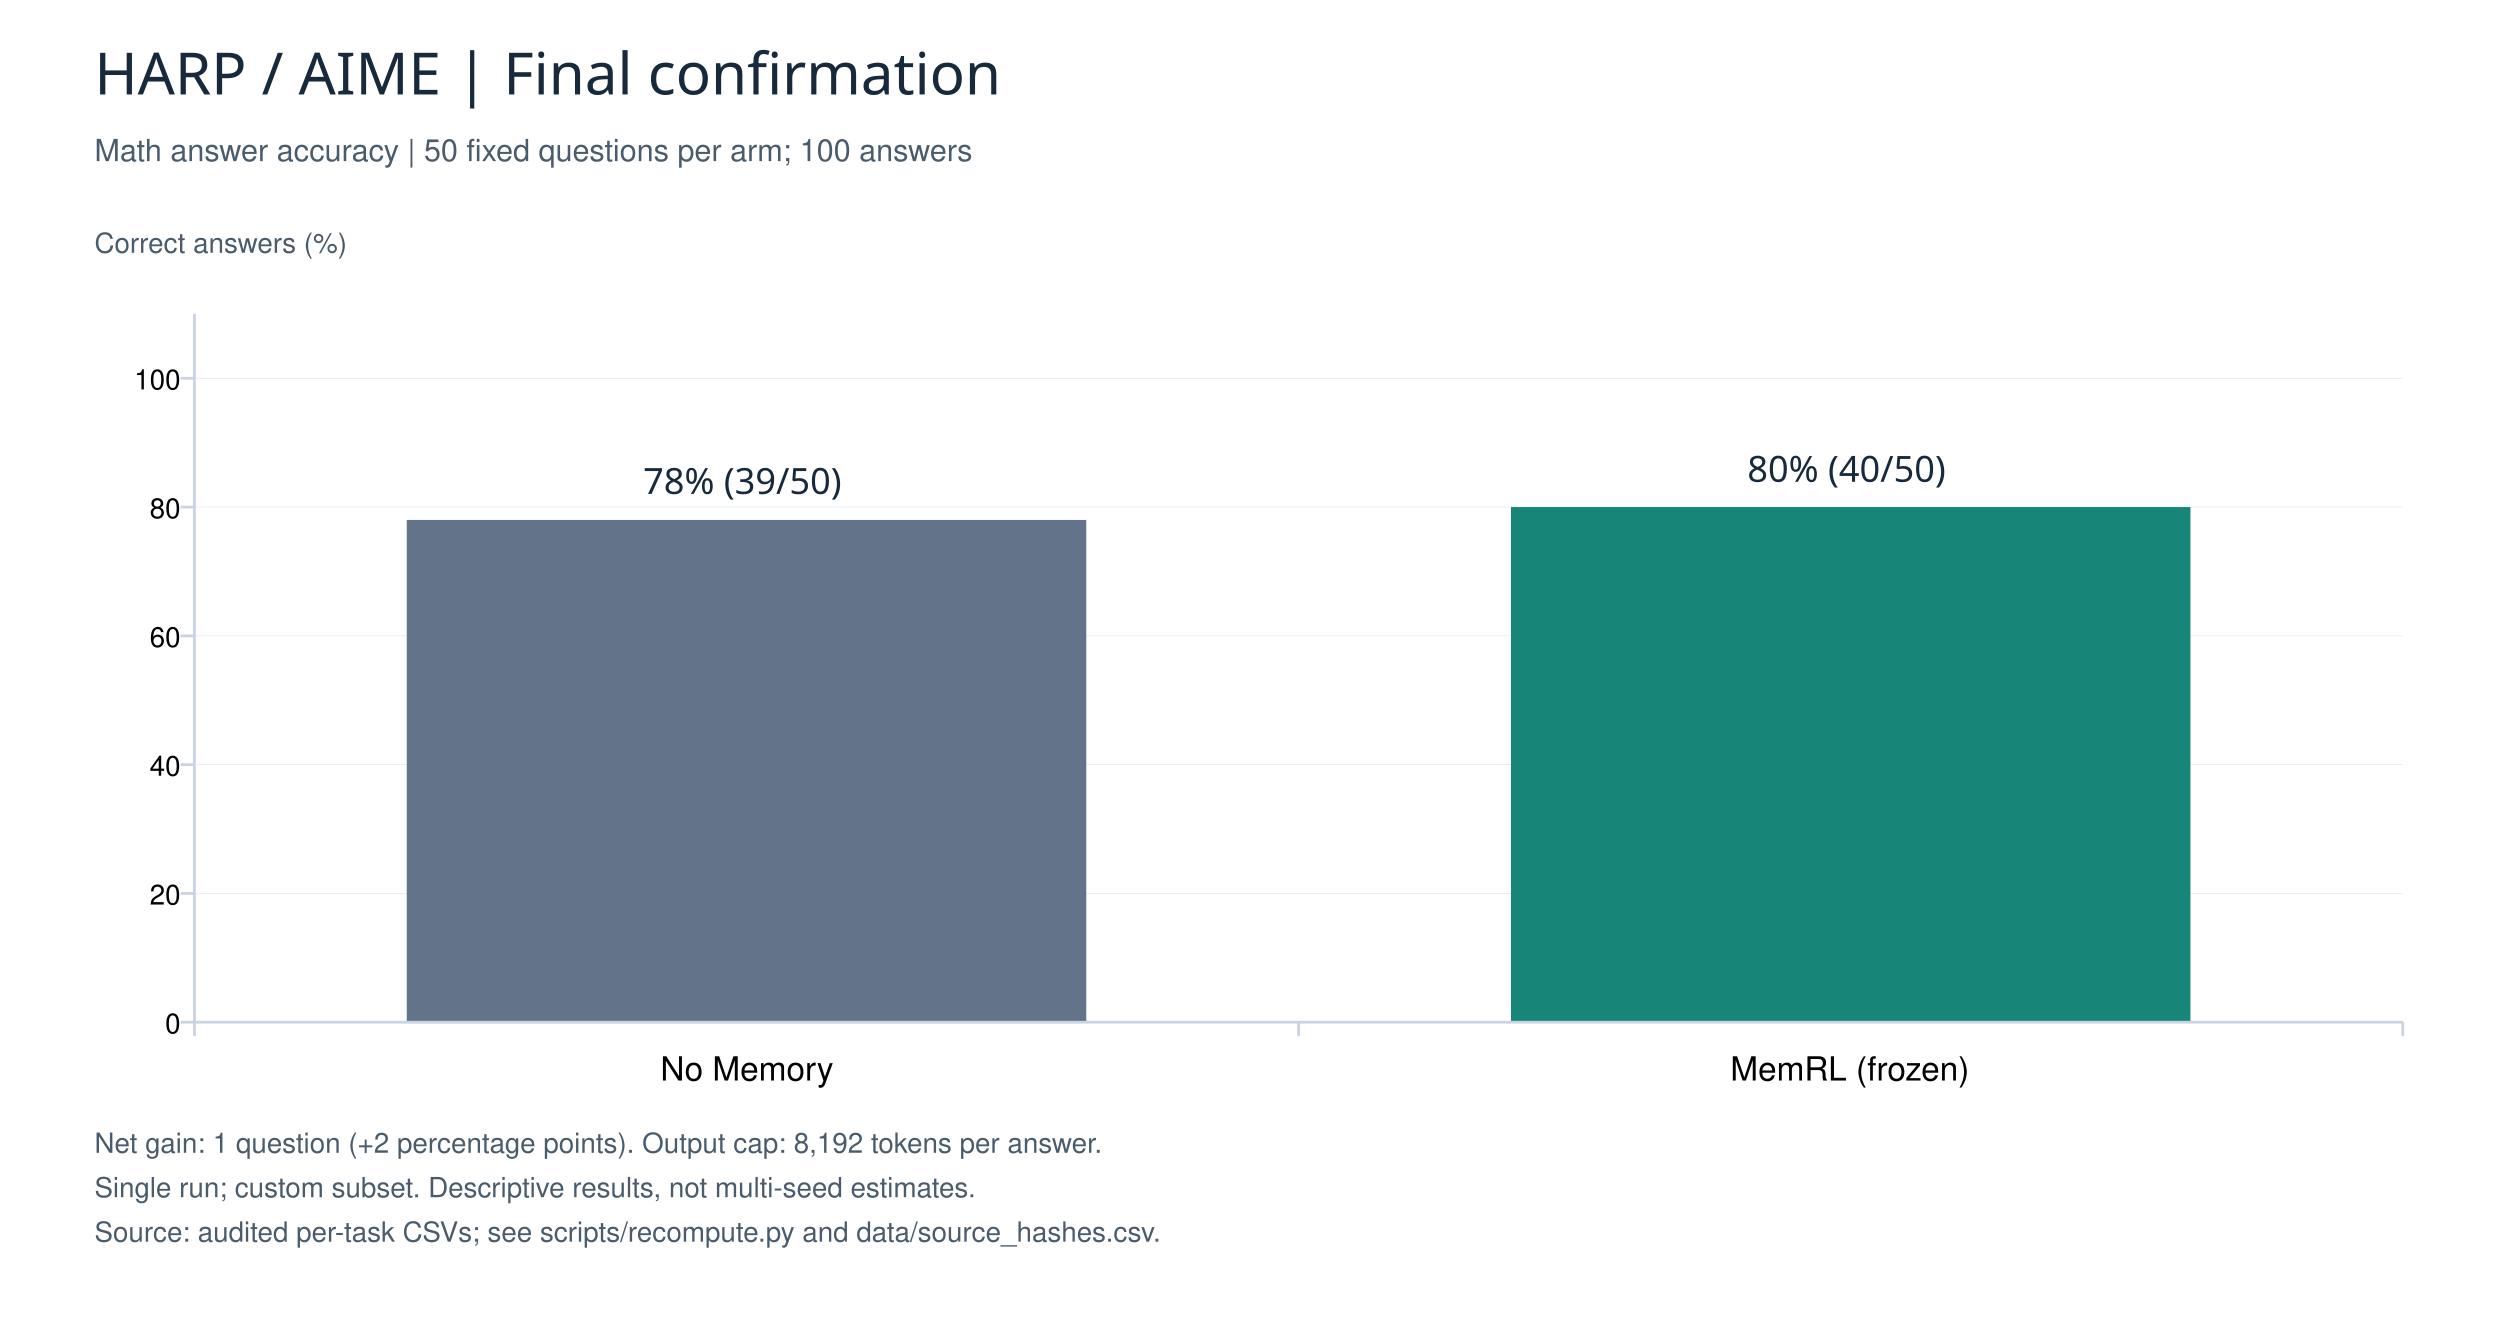
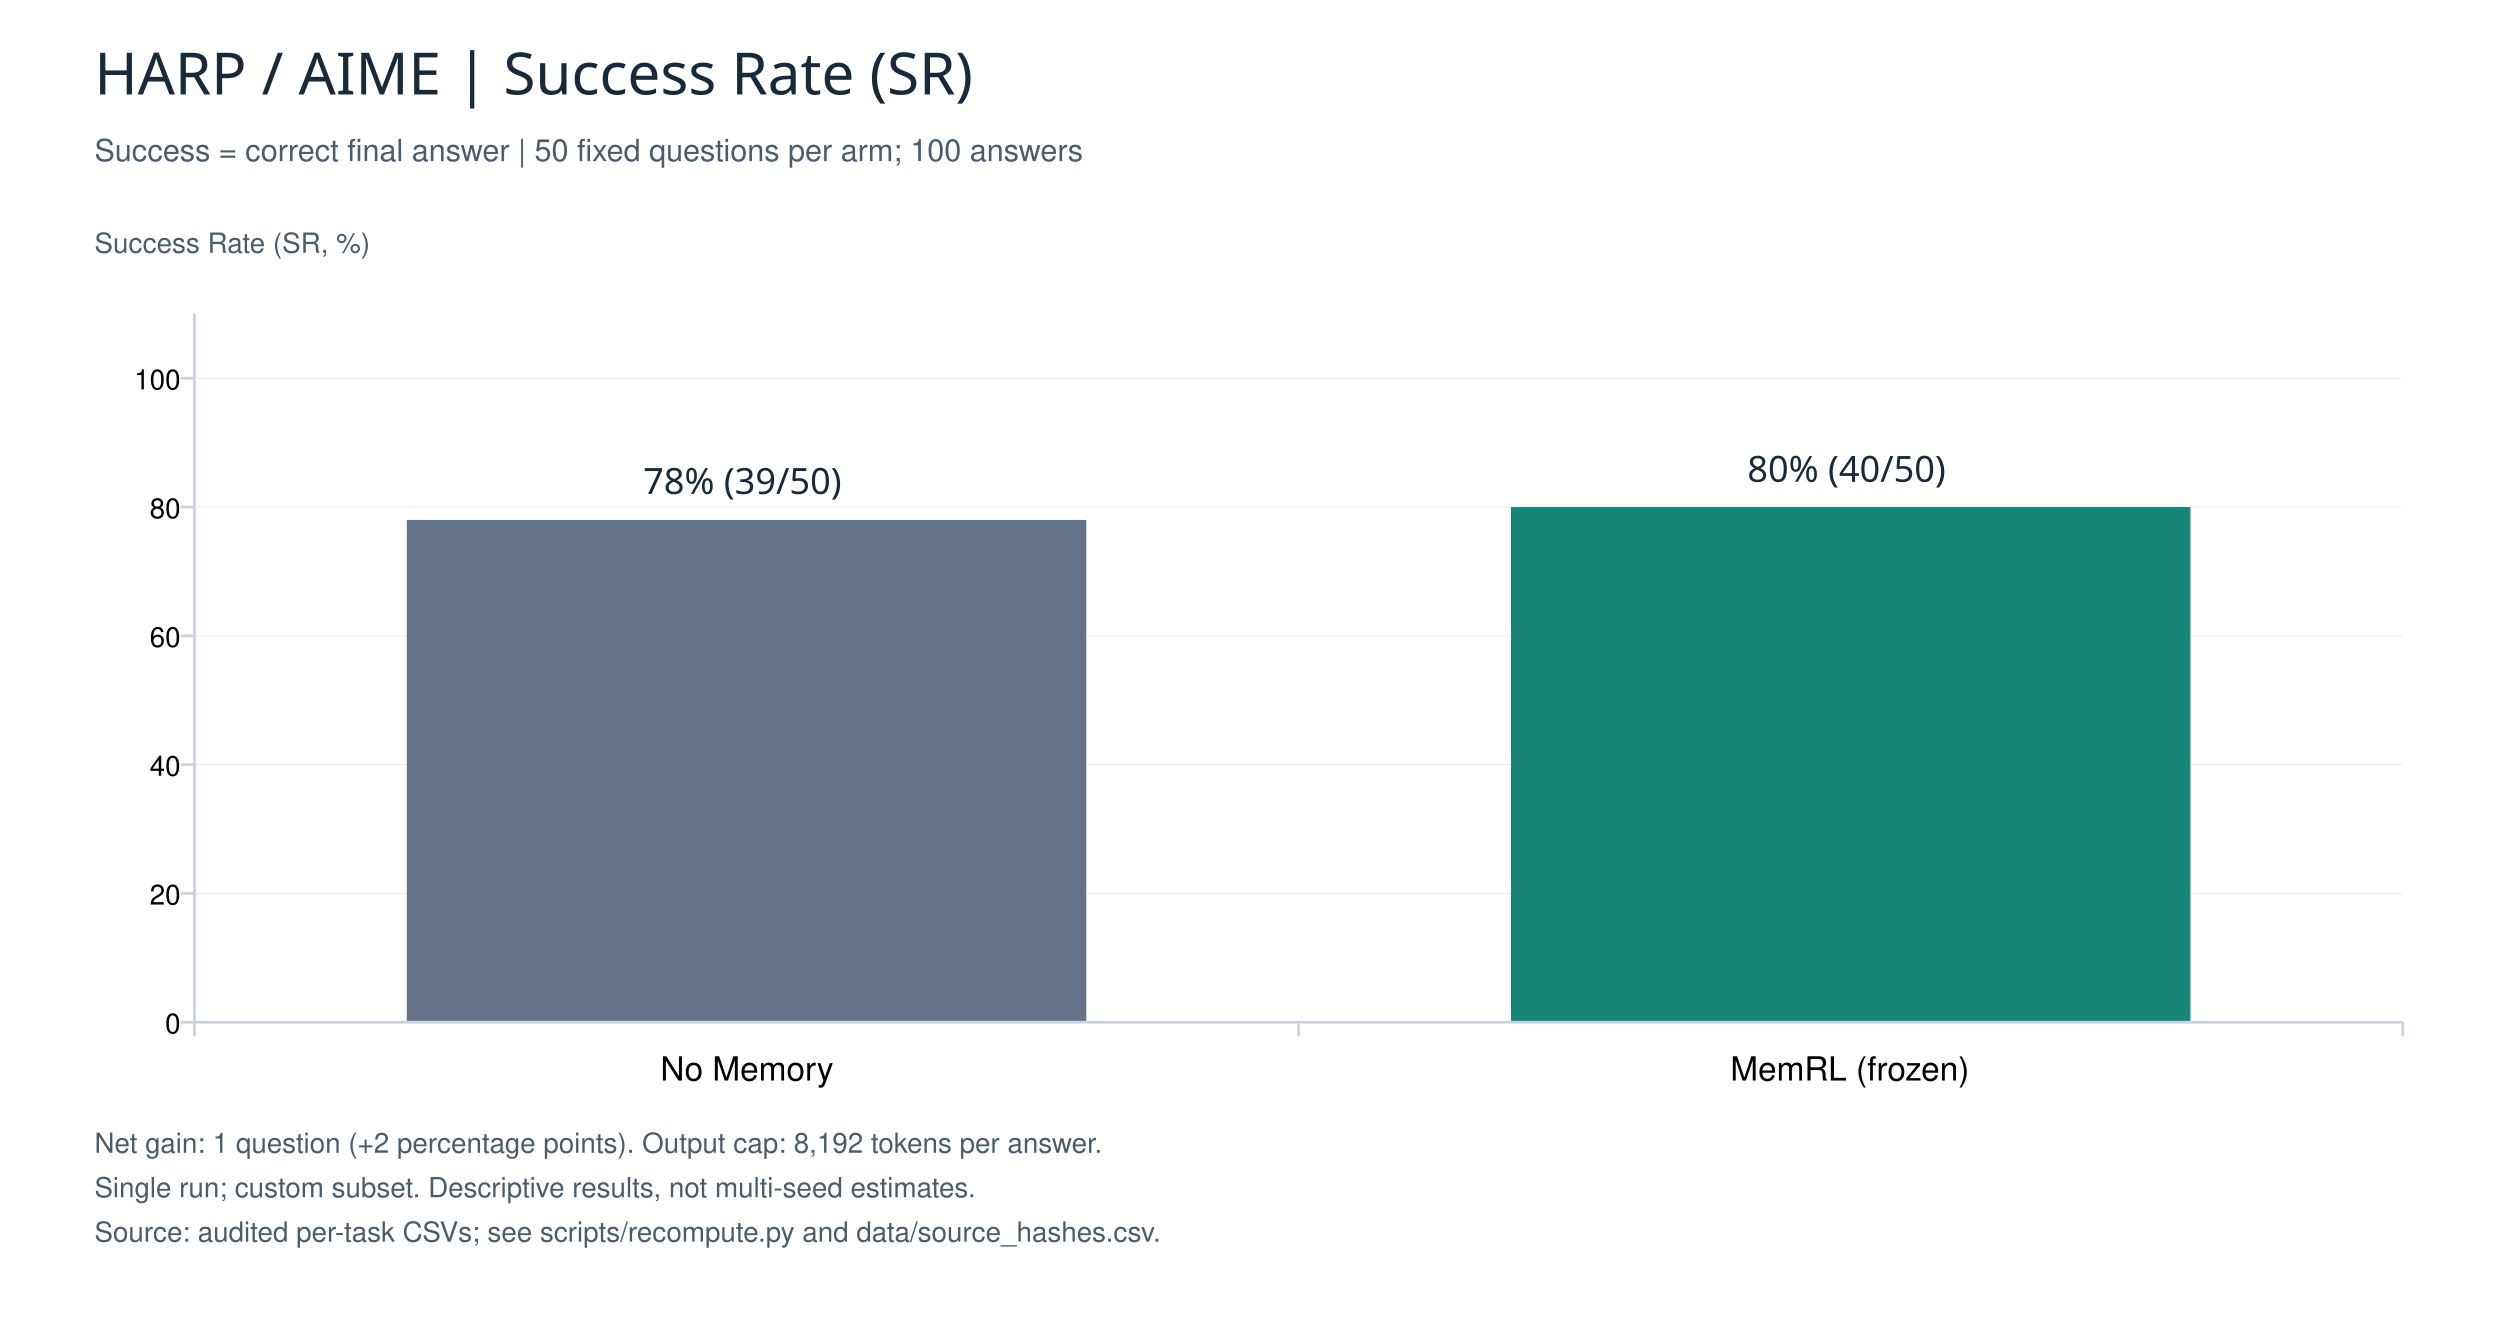
<svg xmlns="http://www.w3.org/2000/svg" width="900" height="480" preserveAspectRatio="xMinYMin meet" viewBox="0 0 900 480" version="1.0" fill-rule="evenodd">
  <clipPath id="clip">
    <rect x="0" y="0" width="900" height="480" />
  </clipPath>
  <g id="group" transform="scale(1,-1) translate(0,-480)" style="clip-path: url(#clip)">
    <g transform="">
      <rect x="0" y="0" width="900" height="480" style="stroke: none; stroke-linecap: butt; stroke-width: 1; fill: rgb(100%,100%,100%); fill-rule: evenodd;" />
-       <text x="34" y="446" style="font-family: Helvetica-Bold; font-size: 21px;fill: rgb(9%,16%,23%); stroke:none;" transform="translate(0,892) scale(1,-1)">HARP / AIME | Final confirmation</text>
-       <text x="34" y="422" style="font-family: Helvetica; font-size: 11px;fill: rgb(29%,36%,42%); stroke:none;" transform="translate(0,844) scale(1,-1)">Math answer accuracy | 50 fixed questions per arm; 100 answers</text>
-       <text x="34" y="389" style="font-family: Helvetica; font-size: 10px;fill: rgb(29%,36%,42%); stroke:none;" transform="translate(0,778) scale(1,-1)">Correct answers (%)</text>
+       <text x="34" y="446" style="font-family: Helvetica-Bold; font-size: 21px;fill: rgb(9%,16%,23%); stroke:none;" transform="translate(0,892) scale(1,-1)">HARP / AIME | Success Rate (SR)</text>
+       <text x="34" y="422" style="font-family: Helvetica; font-size: 11px;fill: rgb(29%,36%,42%); stroke:none;" transform="translate(0,844) scale(1,-1)">Success = correct final answer | 50 fixed questions per arm; 100 answers</text>
+       <text x="34" y="389" style="font-family: Helvetica; font-size: 10px;fill: rgb(29%,36%,42%); stroke:none;" transform="translate(0,778) scale(1,-1)">Success Rate (SR, %)</text>
      <g transform="">
        <path d="M 70,112 L 865,112 Z" style="stroke: rgb(88%,90%,94%); stroke-linecap: butt; stroke-width: 0.25;" />
        <path d="M 70,158.364 L 865,158.364 Z" style="stroke: rgb(88%,90%,94%); stroke-linecap: butt; stroke-width: 0.25;" />
        <path d="M 70,204.727 L 865,204.727 Z" style="stroke: rgb(88%,90%,94%); stroke-linecap: butt; stroke-width: 0.25;" />
        <path d="M 70,251.091 L 865,251.091 Z" style="stroke: rgb(88%,90%,94%); stroke-linecap: butt; stroke-width: 0.25;" />
        <path d="M 70,297.455 L 865,297.455 Z" style="stroke: rgb(88%,90%,94%); stroke-linecap: butt; stroke-width: 0.25;" />
        <path d="M 70,343.818 L 865,343.818 Z" style="stroke: rgb(88%,90%,94%); stroke-linecap: butt; stroke-width: 0.25;" />
        <g transform="">
          <rect x="146.442" y="112.0" width="244.615" height="180.818" style="stroke: none; stroke-linecap: butt; stroke-width: 1; fill: rgb(39%,45%,54%); fill-rule: evenodd;" />
          <rect x="543.942" y="112.0" width="244.615" height="185.455" style="stroke: none; stroke-linecap: butt; stroke-width: 1; fill: rgb(9%,52%,47%); fill-rule: evenodd;" />
          <g transform="" />
        </g>
        <g transform="">
          <g transform="">
            <path d="M 70,112 L 865,112 Z" style="stroke: rgb(79%,83%,88%); stroke-linecap: butt; stroke-width: 1;" />
          </g>
          <g transform="">
            <path d="M 70,112 L 70,107 Z" style="stroke: rgb(79%,83%,88%); stroke-linecap: butt; stroke-width: 1;" />
            <path d="M 467.5,112 L 467.5,107 Z" style="stroke: rgb(79%,83%,88%); stroke-linecap: butt; stroke-width: 1;" />
            <path d="M 865,112 L 865,107 Z" style="stroke: rgb(79%,83%,88%); stroke-linecap: butt; stroke-width: 1;" />
          </g>
          <g transform="">
            <g transform=" matrix(1,0,0,1,268.75,103)">
              <text x="-31.002" y="-12.0" style="font-family: Helvetica; font-size: 12px;fill: rgb(0%,0%,0%); stroke:none;" transform="translate(0,-24) scale(1,-1)">No Memory</text>
            </g>
            <g transform=" matrix(1,0,0,1,666.25,103)">
              <text x="-43.338" y="-12.0" style="font-family: Helvetica; font-size: 12px;fill: rgb(0%,0%,0%); stroke:none;" transform="translate(0,-24) scale(1,-1)">MemRL (frozen)</text>
            </g>
          </g>
        </g>
        <g transform="">
          <g transform="">
            <path d="M 70,112 L 70,367 Z" style="stroke: rgb(79%,83%,88%); stroke-linecap: butt; stroke-width: 1;" />
          </g>
          <g transform="">
            <path d="M 70,112 L 65,112 Z" style="stroke: rgb(79%,83%,88%); stroke-linecap: butt; stroke-width: 1;" />
            <path d="M 70,158.364 L 65,158.364 Z" style="stroke: rgb(79%,83%,88%); stroke-linecap: butt; stroke-width: 1;" />
            <path d="M 70,204.727 L 65,204.727 Z" style="stroke: rgb(79%,83%,88%); stroke-linecap: butt; stroke-width: 1;" />
            <path d="M 70,251.091 L 65,251.091 Z" style="stroke: rgb(79%,83%,88%); stroke-linecap: butt; stroke-width: 1;" />
            <path d="M 70,297.455 L 65,297.455 Z" style="stroke: rgb(79%,83%,88%); stroke-linecap: butt; stroke-width: 1;" />
            <path d="M 70,343.818 L 65,343.818 Z" style="stroke: rgb(79%,83%,88%); stroke-linecap: butt; stroke-width: 1;" />
          </g>
          <g transform="">
            <g transform=" matrix(1,0,0,1,65,112)">
              <text x="-5.56" y="-4.0" style="font-family: Helvetica; font-size: 10px;fill: rgb(0%,0%,0%); stroke:none;" transform="translate(0,-8) scale(1,-1)">0</text>
            </g>
            <g transform=" matrix(1,0,0,1,65,158.3636)">
              <text x="-11.12" y="-4.0" style="font-family: Helvetica; font-size: 10px;fill: rgb(0%,0%,0%); stroke:none;" transform="translate(0,-8) scale(1,-1)">20</text>
            </g>
            <g transform=" matrix(1,0,0,1,65,204.7273)">
              <text x="-11.12" y="-4.0" style="font-family: Helvetica; font-size: 10px;fill: rgb(0%,0%,0%); stroke:none;" transform="translate(0,-8) scale(1,-1)">40</text>
            </g>
            <g transform=" matrix(1,0,0,1,65,251.0909)">
              <text x="-11.12" y="-4.0" style="font-family: Helvetica; font-size: 10px;fill: rgb(0%,0%,0%); stroke:none;" transform="translate(0,-8) scale(1,-1)">60</text>
            </g>
            <g transform=" matrix(1,0,0,1,65,297.4545)">
              <text x="-11.12" y="-4.0" style="font-family: Helvetica; font-size: 10px;fill: rgb(0%,0%,0%); stroke:none;" transform="translate(0,-8) scale(1,-1)">80</text>
            </g>
            <g transform=" matrix(1,0,0,1,65,343.8182)">
              <text x="-16.68" y="-4.0" style="font-family: Helvetica; font-size: 10px;fill: rgb(0%,0%,0%); stroke:none;" transform="translate(0,-8) scale(1,-1)">100</text>
            </g>
          </g>
        </g>
      </g>
      <text x="231.537" y="302.818" style="font-family: Helvetica-Bold; font-size: 13px;fill: rgb(9%,16%,23%); stroke:none;" transform="translate(0,605) scale(1,-1)">78%  (39/50)</text>
      <text x="629.038" y="307.455" style="font-family: Helvetica-Bold; font-size: 13px;fill: rgb(9%,16%,23%); stroke:none;" transform="translate(0,614) scale(1,-1)">80%  (40/50)</text>
      <text x="34" y="65" style="font-family: Helvetica; font-size: 10px;fill: rgb(29%,36%,42%); stroke:none;" transform="translate(0,130) scale(1,-1)">Net gain: 1 question (+2 percentage points). Output cap: 8,192 tokens per answer.</text>
      <text x="34" y="49" style="font-family: Helvetica; font-size: 10px;fill: rgb(29%,36%,42%); stroke:none;" transform="translate(0,98) scale(1,-1)">Single run; custom subset. Descriptive results, not multi-seed estimates.</text>
      <text x="34" y="33" style="font-family: Helvetica; font-size: 10px;fill: rgb(29%,36%,42%); stroke:none;" transform="translate(0,66) scale(1,-1)">Source: audited per-task CSVs; see scripts/recompute.py and data/source_hashes.csv.</text>
    </g>
  </g>
</svg>
